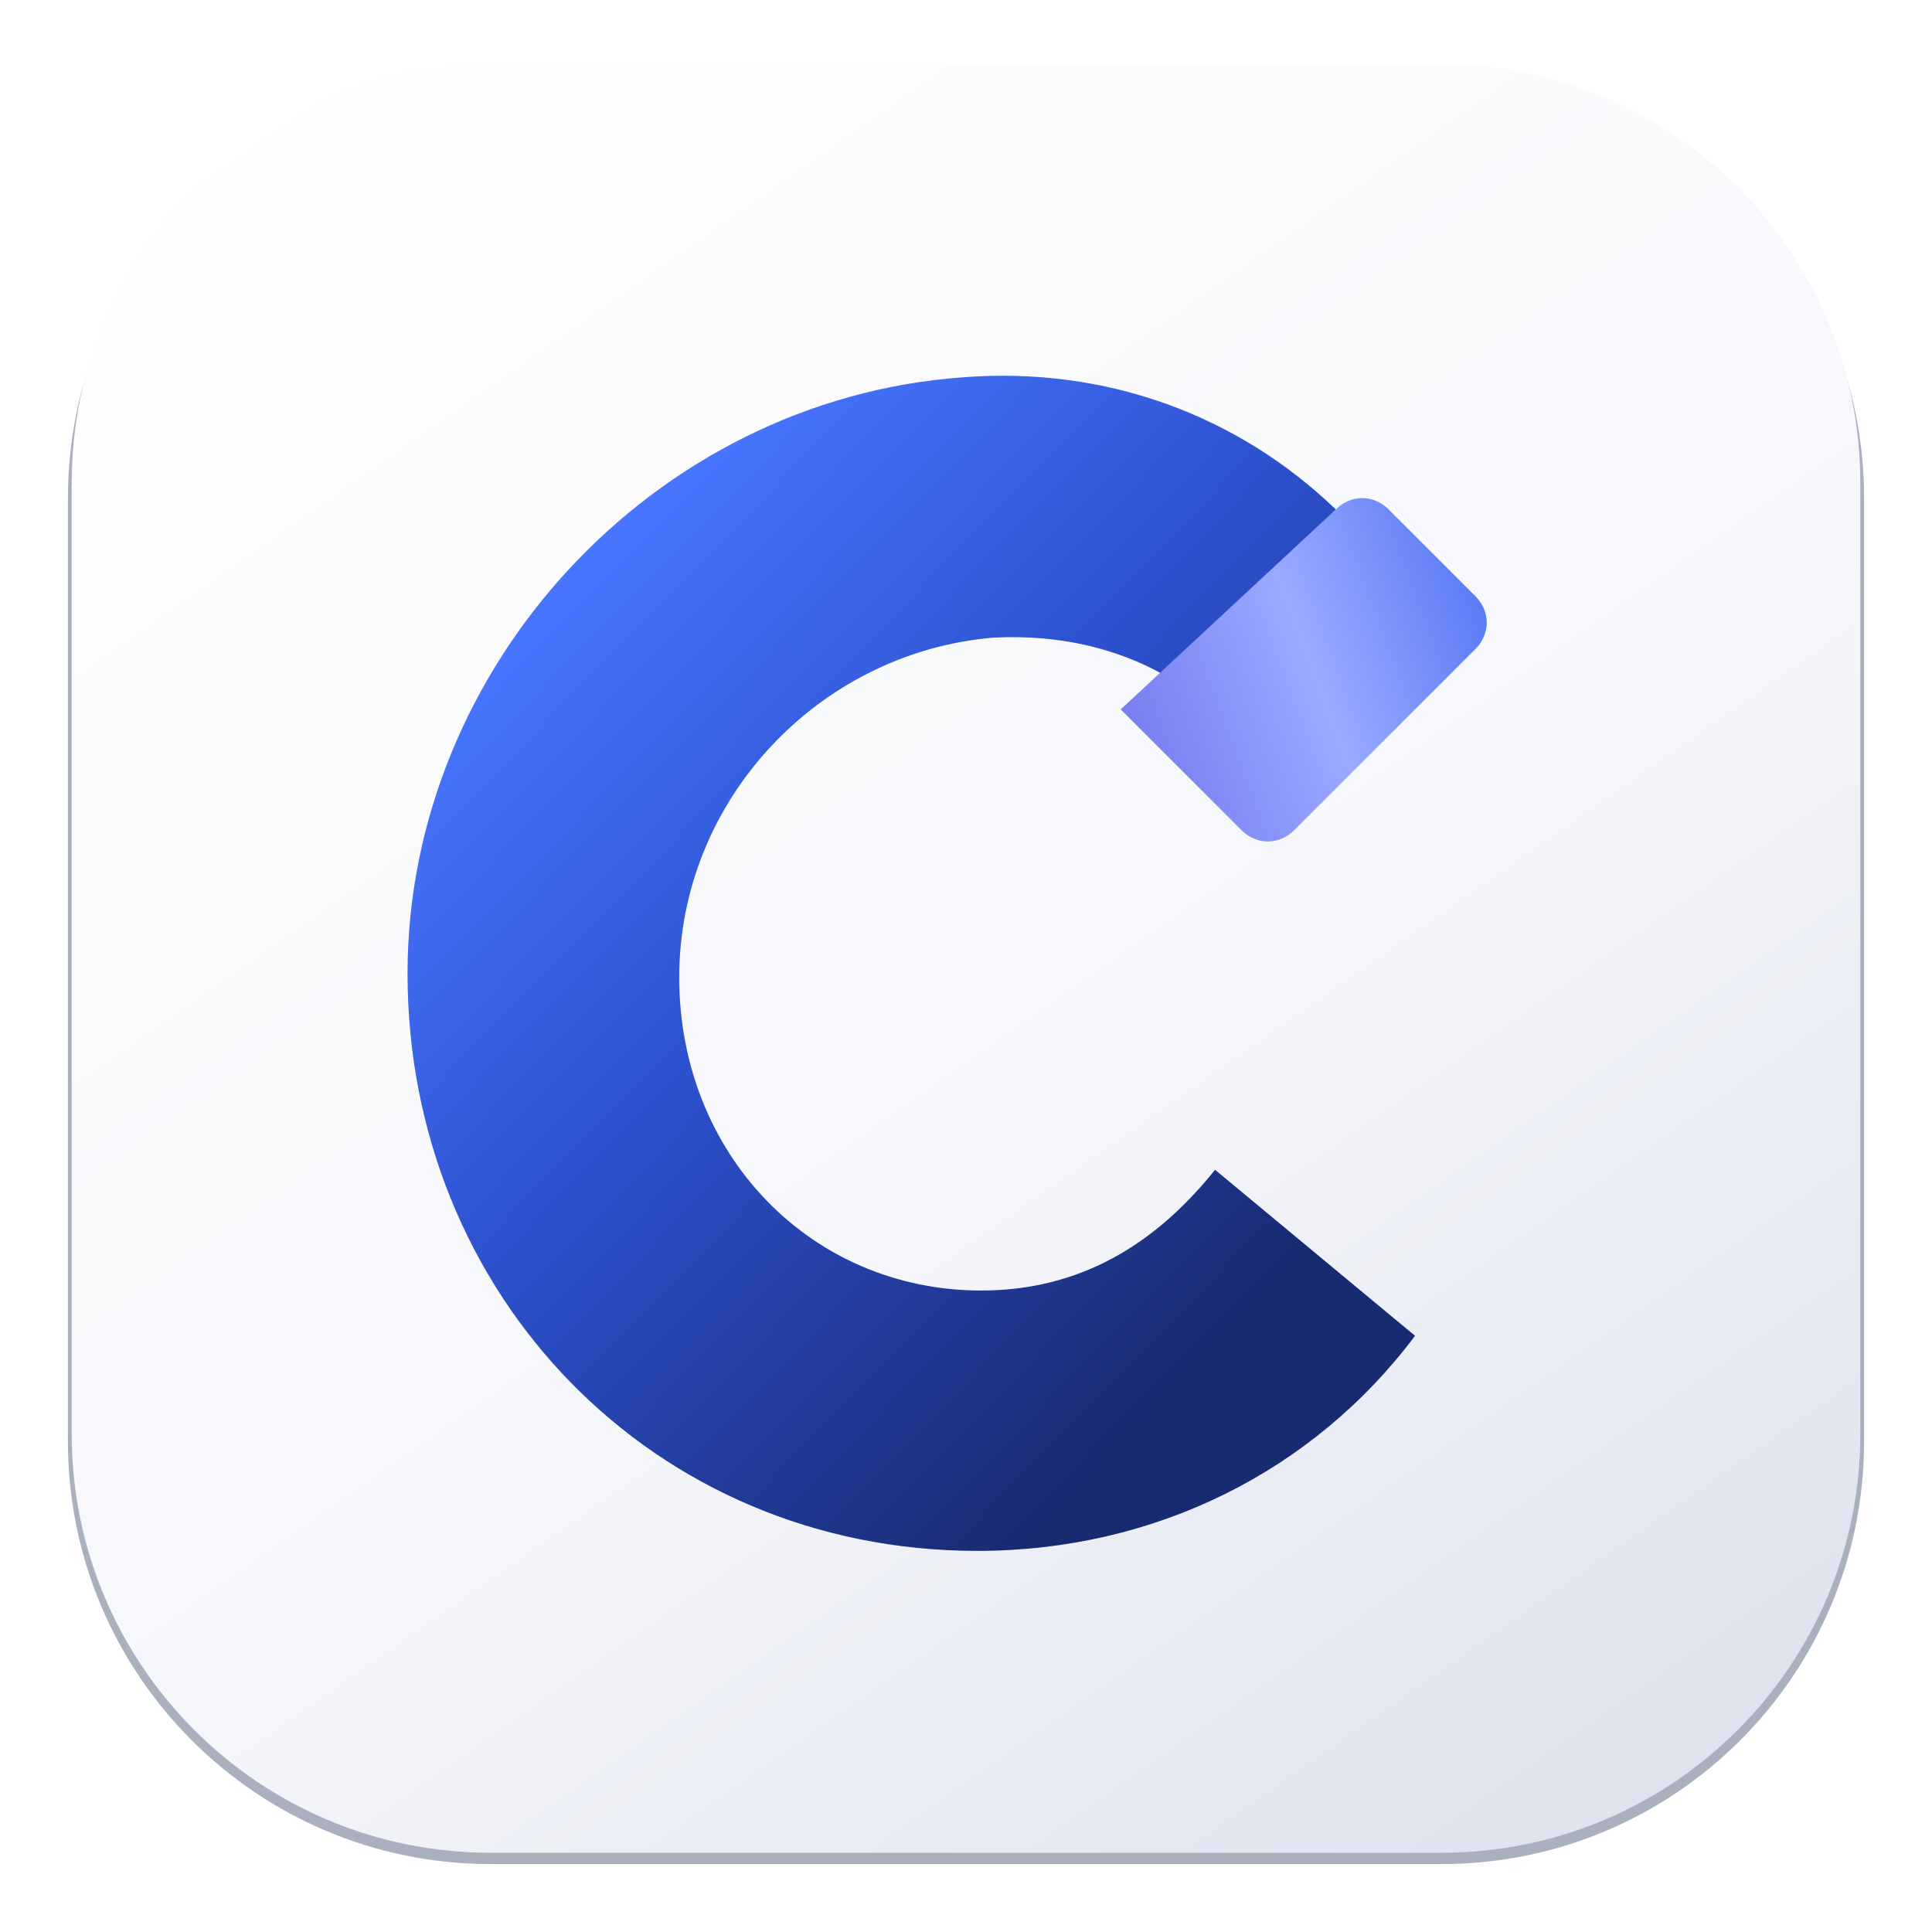
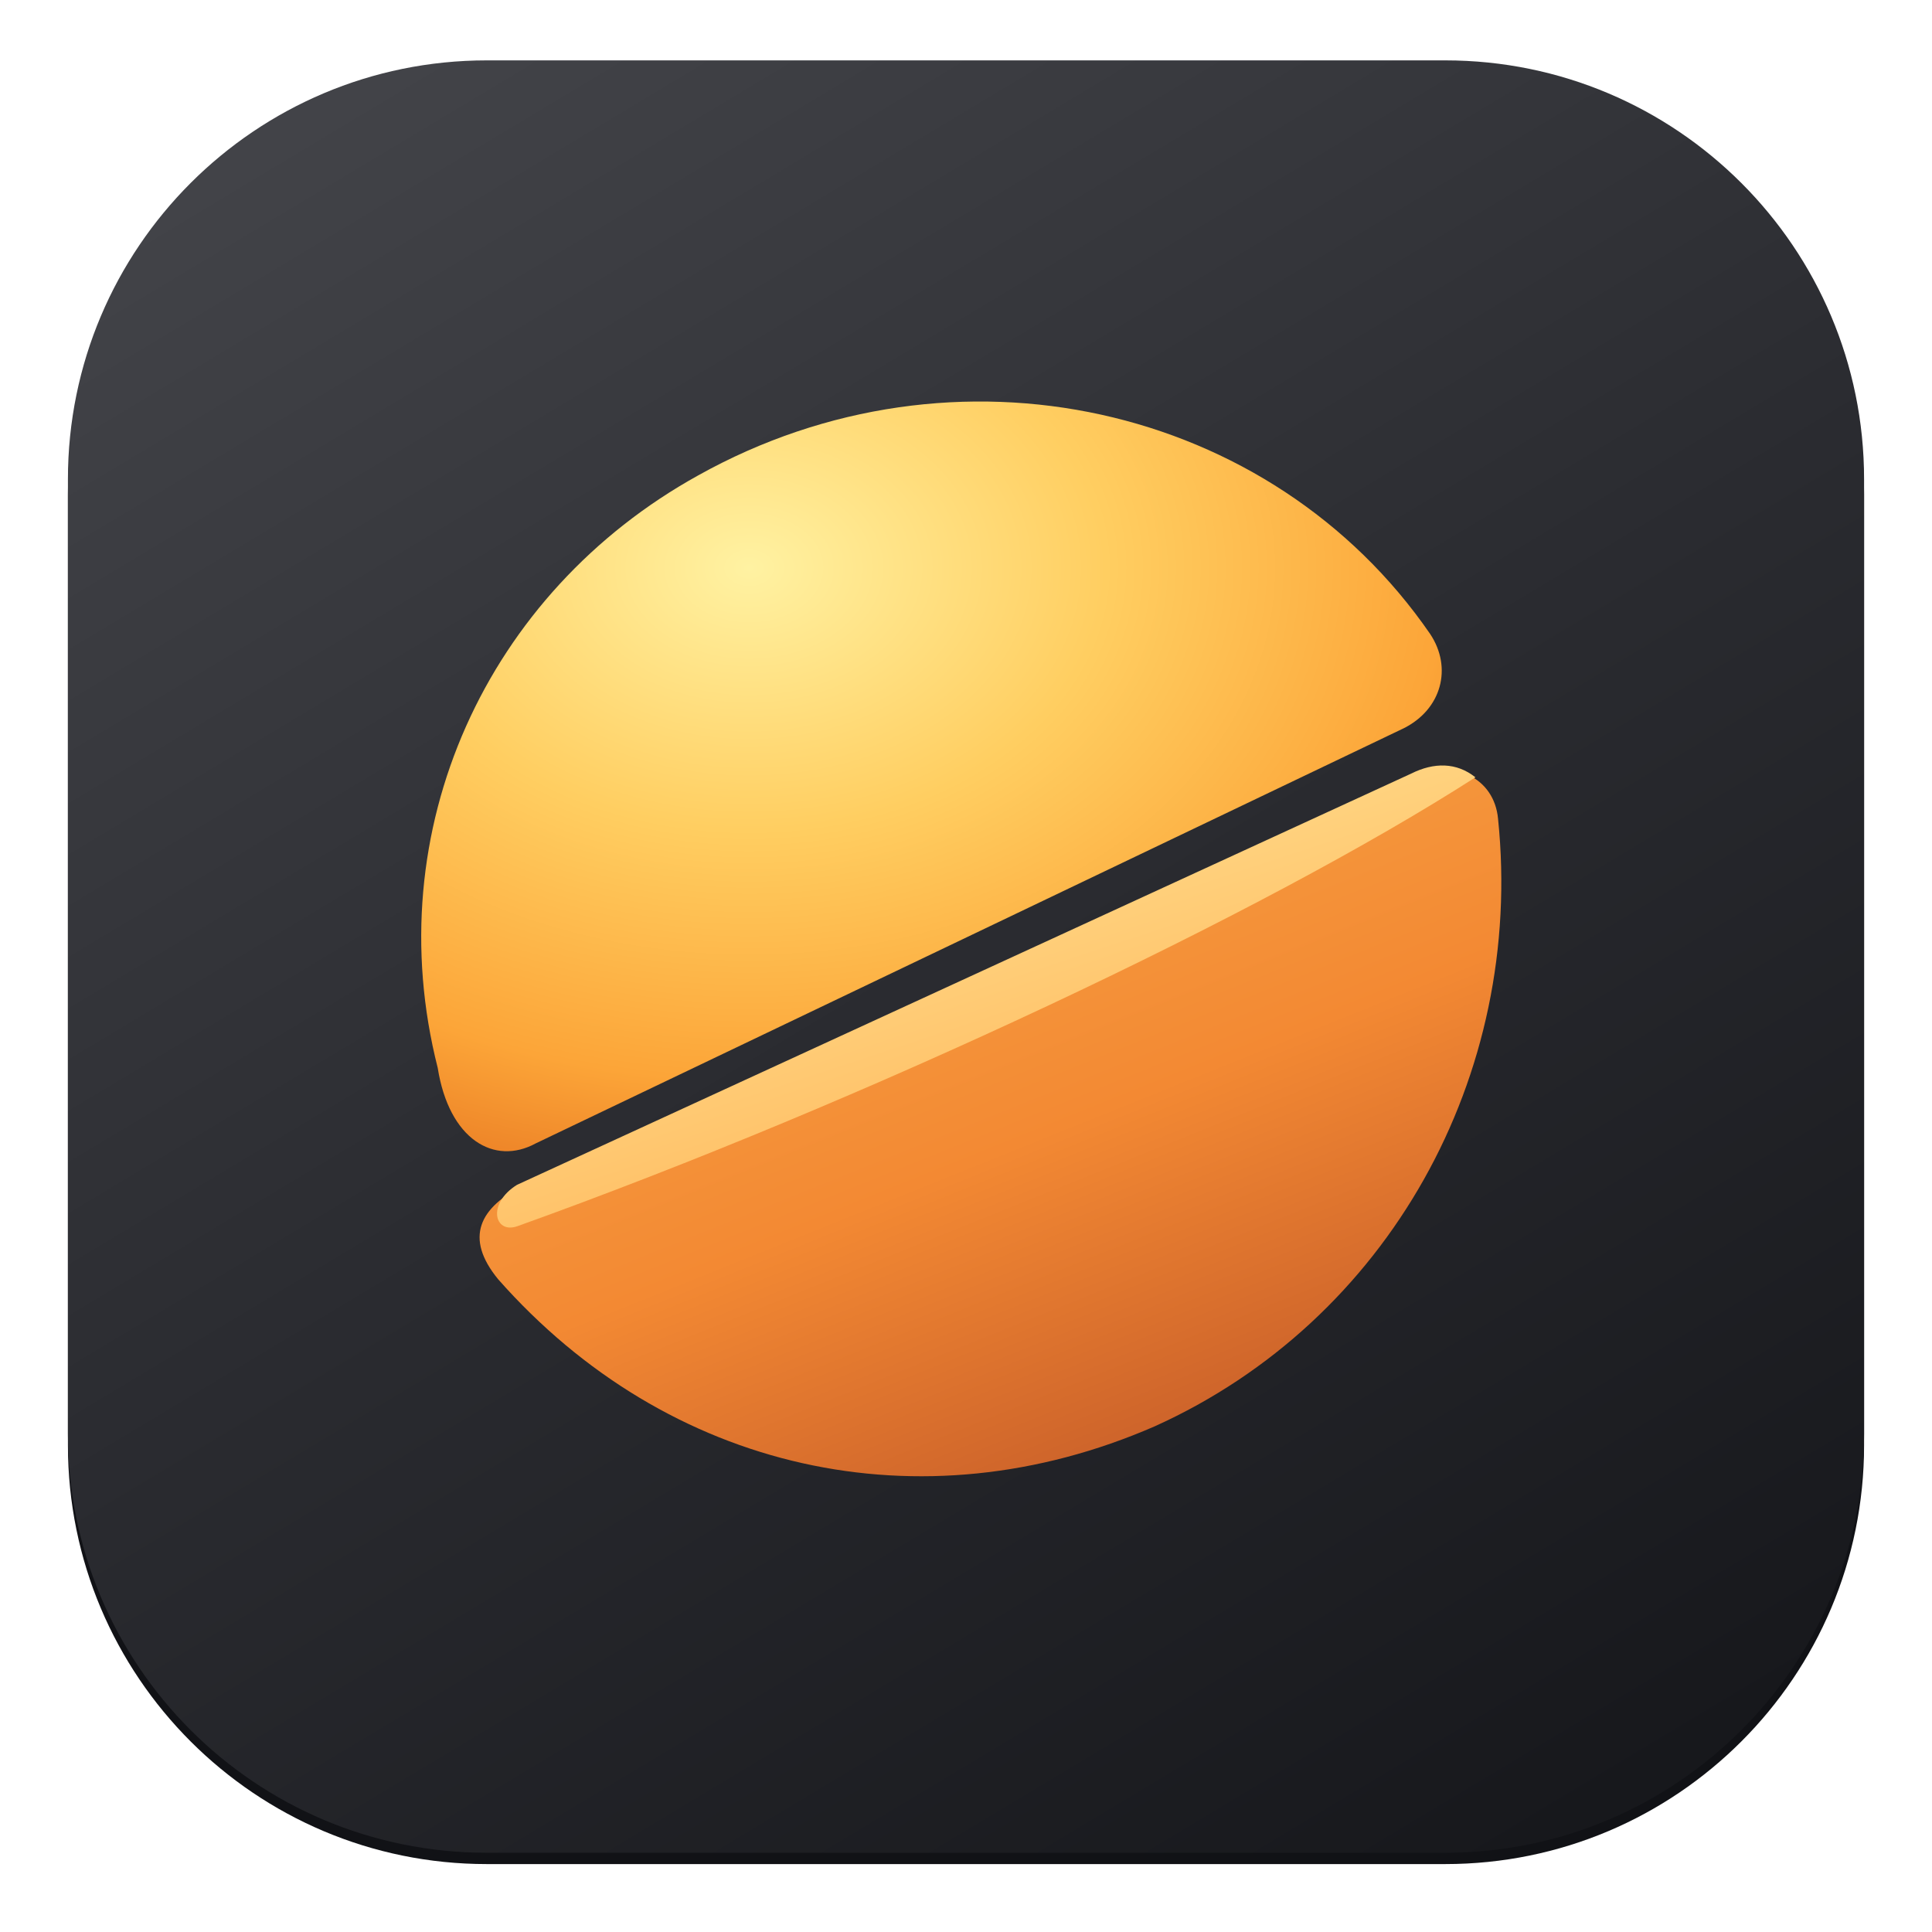
<svg xmlns="http://www.w3.org/2000/svg" width="512" height="512" viewBox="0 0 512 512">
  <defs>
-     <linearGradient id="tile" x1=".1" y1="0" x2=".8" y2="1">
-       <stop stop-color="#fff" />
-       <stop offset=".6" stop-color="#f6f7fb" />
-       <stop offset="1" stop-color="#dfe3ee" />
+     <linearGradient id="tile" x1=".2" y1="0" x2=".8" y2="1">
+       <stop stop-color="#424348" />
+       <stop offset=".5" stop-color="#2a2b30" />
+       <stop offset="1" stop-color="#17181c" />
    </linearGradient>
-     <linearGradient id="ribbon" x1=".2" y1=".15" x2=".8" y2=".83">
-       <stop stop-color="#4775ff" />
-       <stop offset=".42" stop-color="#2d51ce" />
-       <stop offset="1" stop-color="#182a70" />
+     <radialGradient id="upper" cx=".32" cy=".22" r=".88">
+       <stop stop-color="#fff2a2" />
+       <stop offset=".4" stop-color="#ffce61" />
+       <stop offset=".78" stop-color="#fca538" />
+       <stop offset="1" stop-color="#e87822" />
+     </radialGradient>
+     <linearGradient id="edge" x1="0" y1="0" x2=".7" y2="1">
+       <stop stop-color="#fff0a6" />
+       <stop offset=".7" stop-color="#ffc269" />
+       <stop offset="1" stop-color="#f79d4c" />
    </linearGradient>
-     <linearGradient id="turn" x1="0" y1=".6" x2="1" y2=".25">
-       <stop stop-color="#787ef1" />
-       <stop offset=".5" stop-color="#9aaaff" />
-       <stop offset="1" stop-color="#5879f4" />
+     <linearGradient id="lower" x1=".22" y1="0" x2=".8" y2="1">
+       <stop stop-color="#f6a948" />
+       <stop offset=".53" stop-color="#f38933" />
+       <stop offset="1" stop-color="#c35928" />
    </linearGradient>
  </defs>
-   <rect x="18" y="20" width="476" height="474" rx="112" fill="#abb0bf" />
-   <rect x="19" y="17" width="474" height="474" rx="111" fill="url(#tile)" />
-   <path d="M354 135c-26-25-61-38-99-35-82 6-147 77-147 158 0 85 65 153 151 153 47 0 89-21 116-57l-53-44c-16 20-36 32-62 32-45 0-80-36-80-83 0-47 37-86 83-90 18-1 35 3 49 12z" fill="url(#ribbon)" />
-   <path d="M354 135c4-4 10-4 14 0l23 23c4 4 4 10 0 14l-48 48c-4 4-10 4-14 0l-32-32z" fill="url(#turn)" />
+   <rect x="18" y="20" width="476" height="474" rx="111" fill="#111216" />
+   <rect x="18" y="16" width="476" height="475" rx="111" fill="url(#tile)" />
+   <path d="M116 283c-16-63 13-126 69-157 68-38 152-19 194 42 6 9 3 20-7 25L142 303c-11 6-23-1-26-20z" fill="url(#upper)" />
+   <path d="M139 314l236-108c10-5 21 0 22 11 7 68-29 133-91 161-62 27-129 12-174-39-9-11-5-19 7-25z" fill="url(#lower)" />
+   <path d="M137 314l237-109c6-3 12-3 17 1-56 36-162 86-254 119-6 2-8-6 0-11z" fill="url(#edge)" />
</svg>
